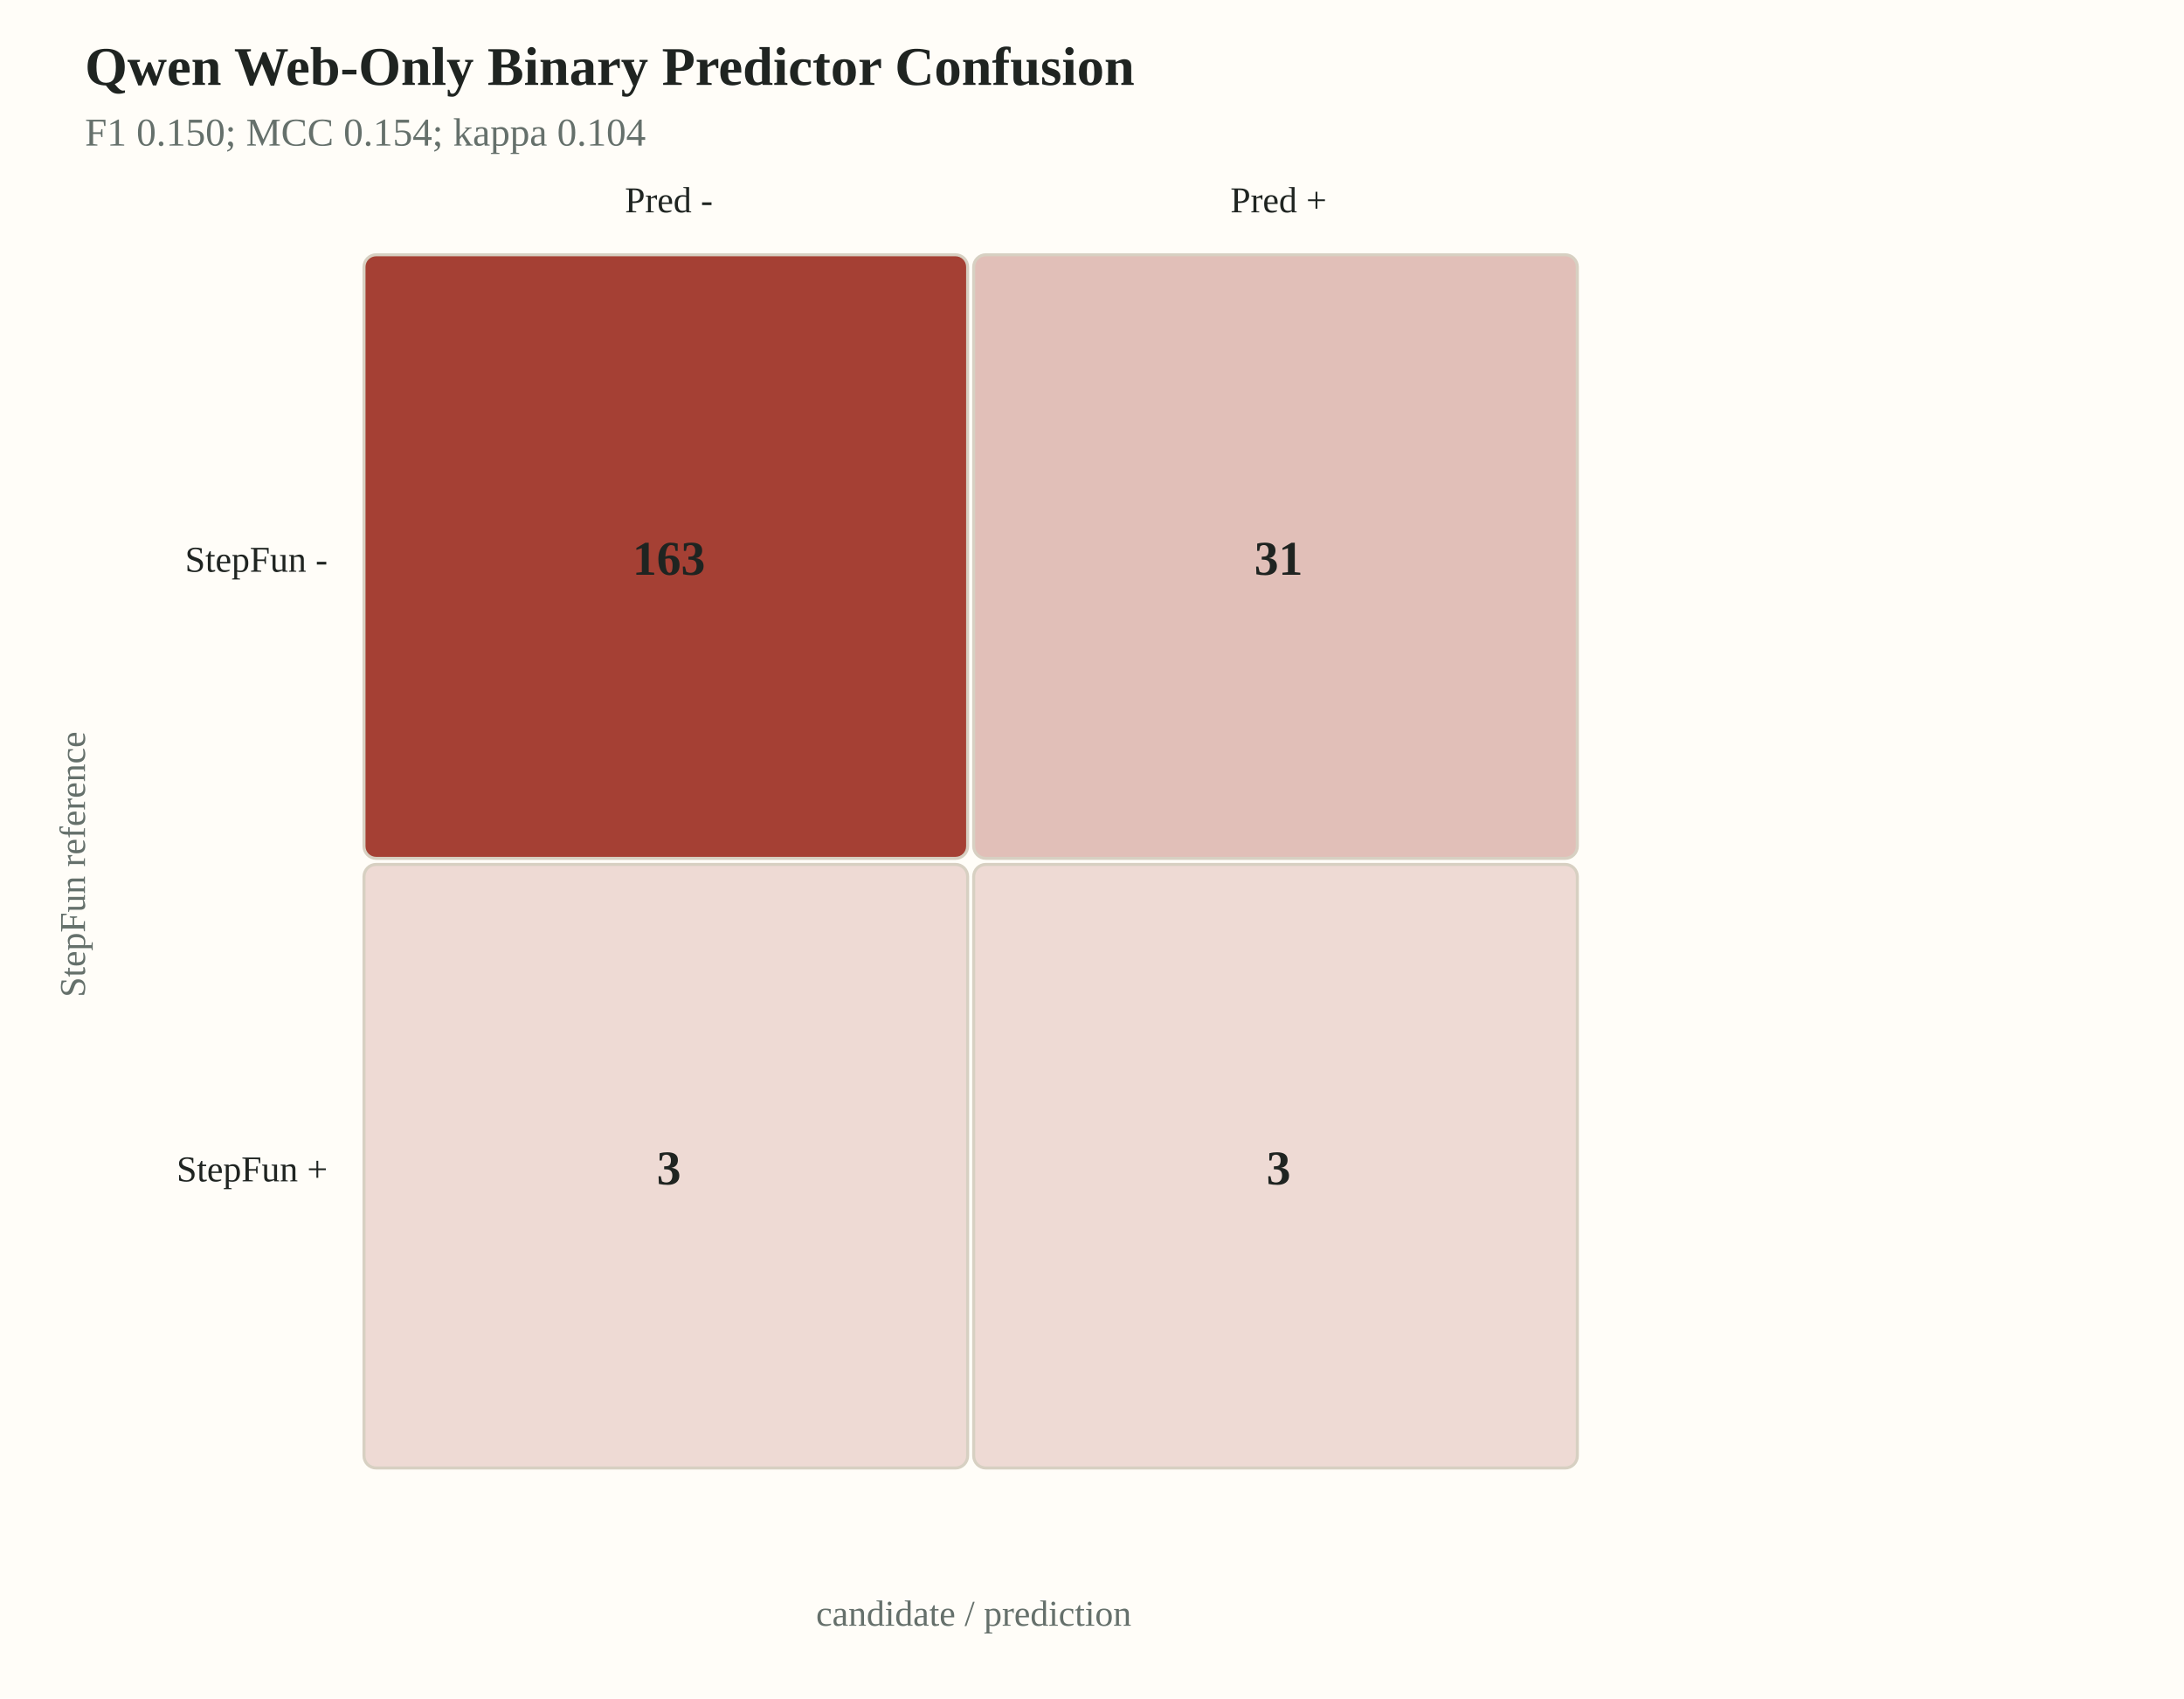
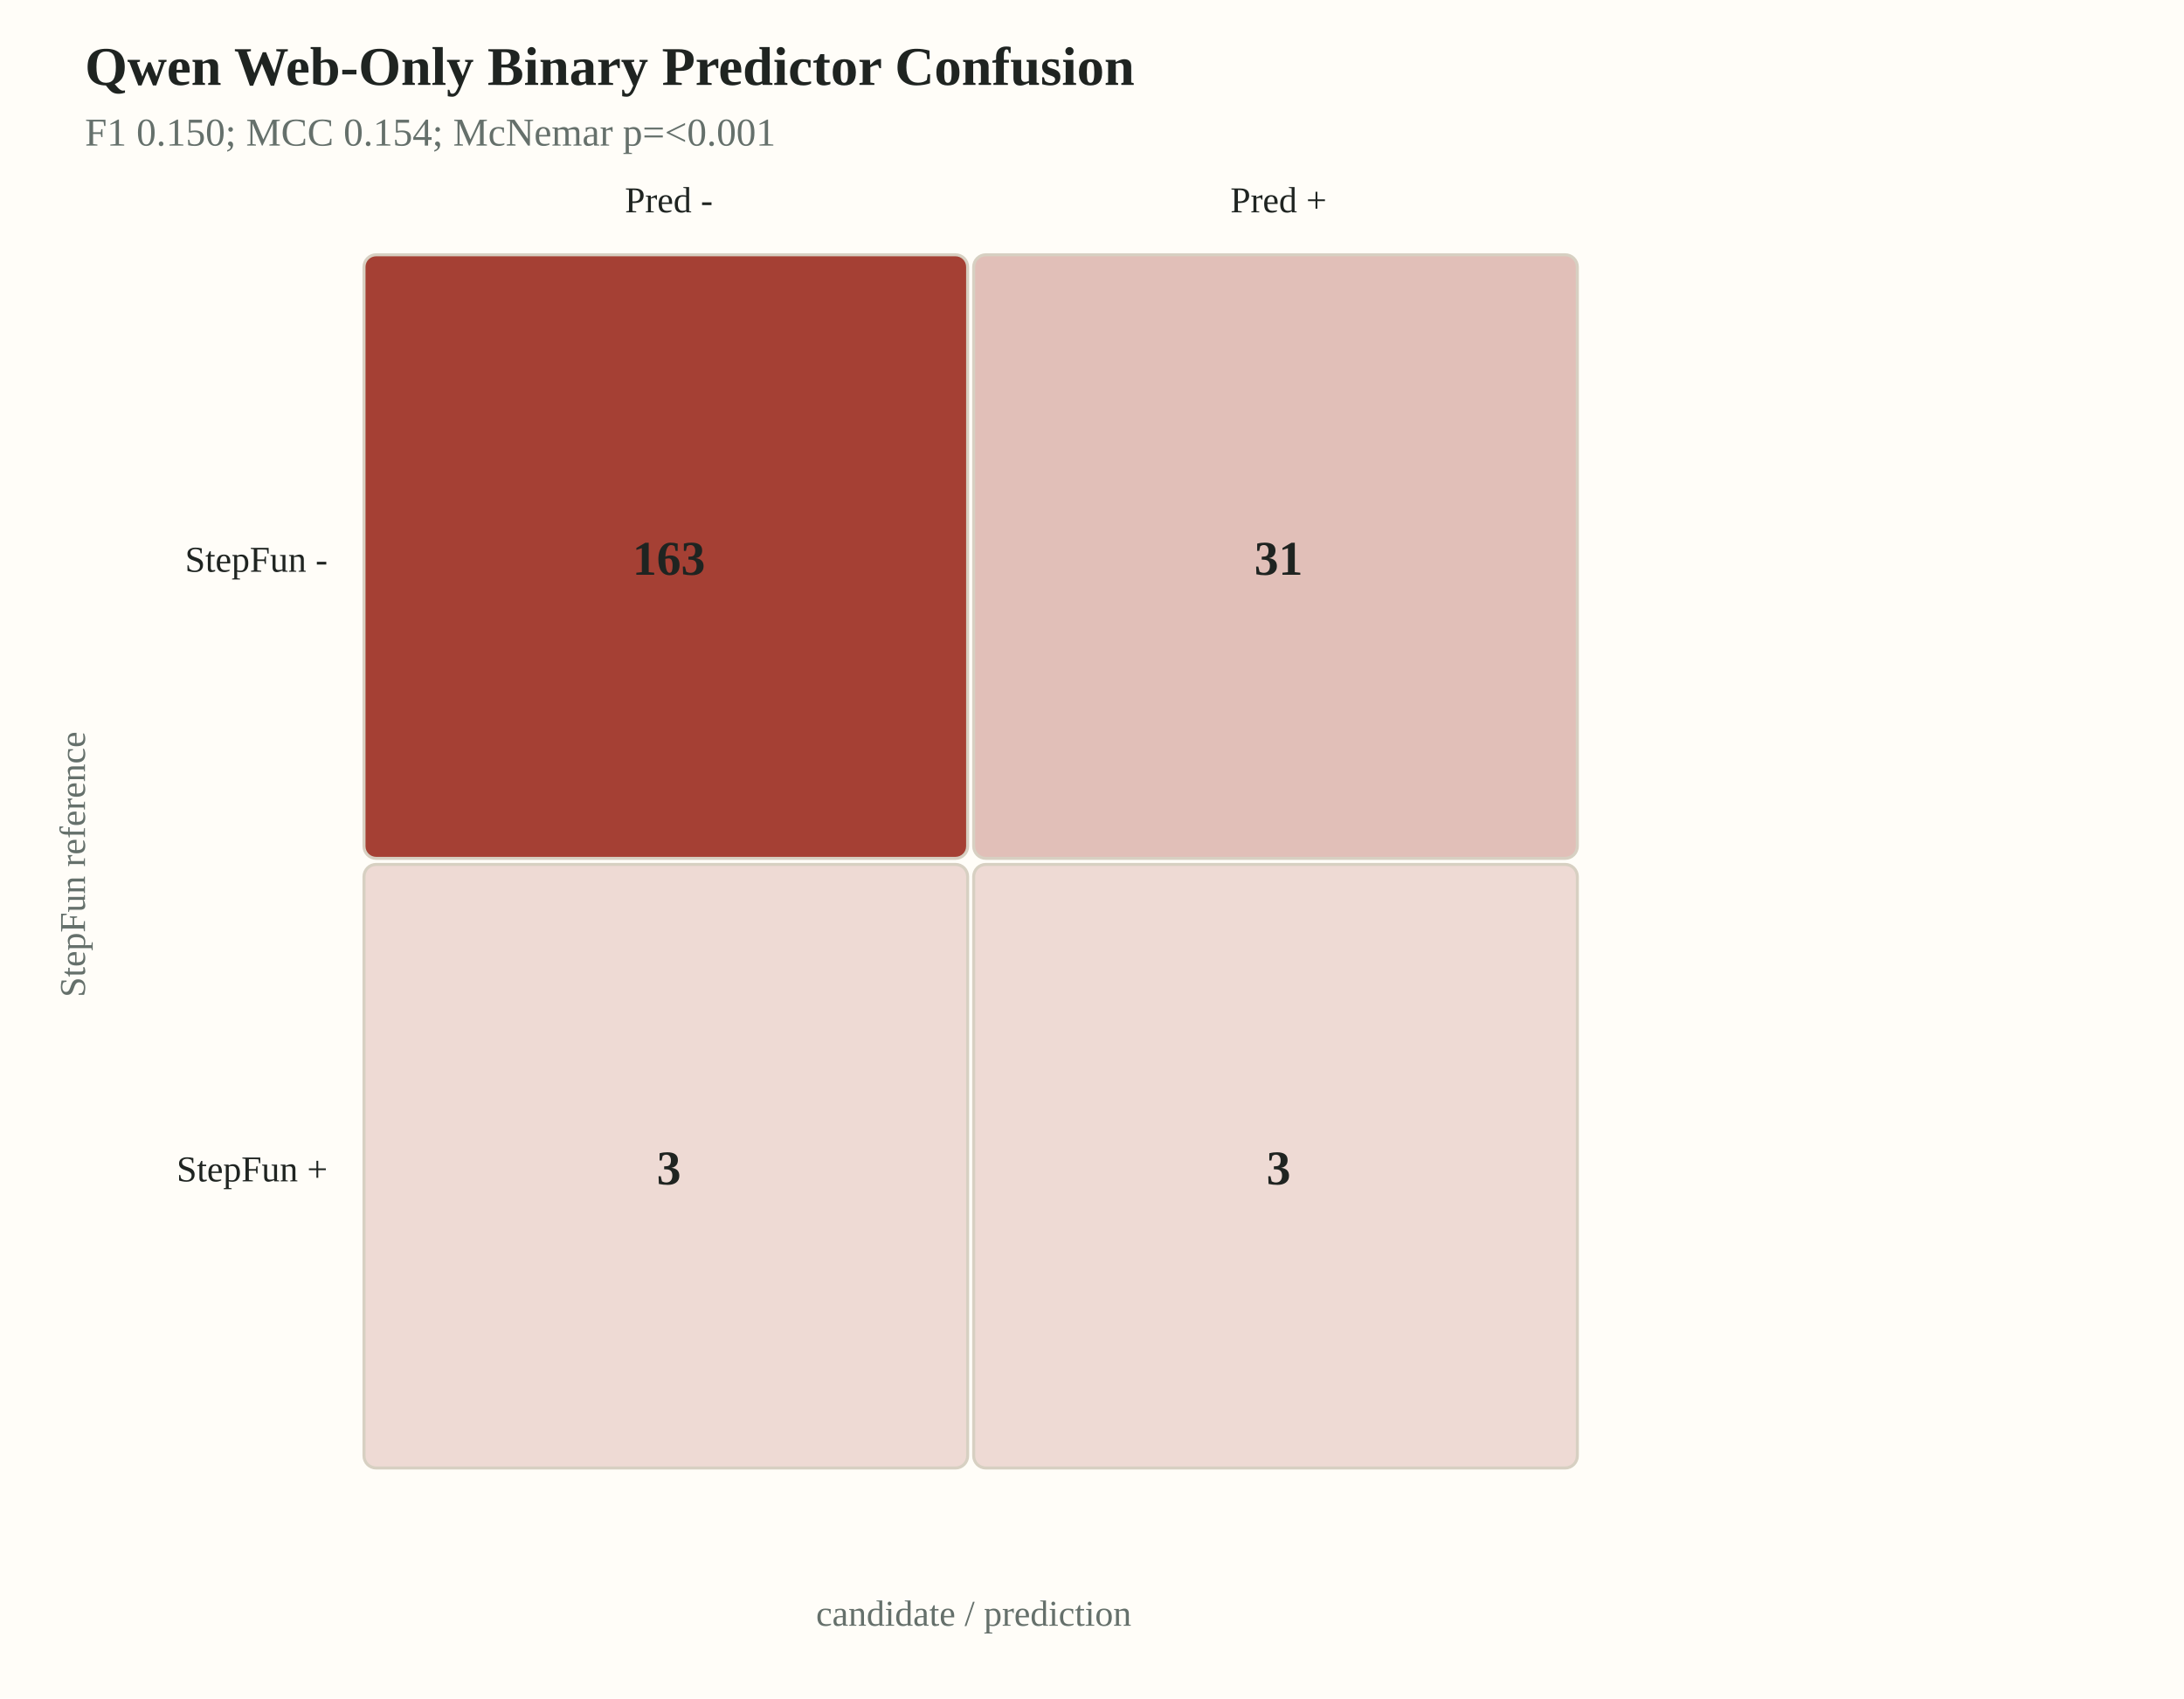
<svg xmlns="http://www.w3.org/2000/svg" width="720" height="560" viewBox="0 0 720 560" role="img">
  <rect width="720" height="560" fill="#fffdf8" />
  <text x="28" y="28" font-size="18" font-weight="700" fill="#1f2421">Qwen Web-Only Binary Predictor Confusion</text>
-   <text x="28" y="48" font-size="13" fill="#65706b">F1 0.150; MCC 0.154; kappa 0.104</text>
+   <text x="28" y="48" font-size="13" fill="#65706b">F1 0.150; MCC 0.154; McNemar p=&lt;0.001</text>
  <text x="220.5" y="70" text-anchor="middle" font-size="12" fill="#1f2421">Pred -</text>
  <text x="421.5" y="70" text-anchor="middle" font-size="12" fill="#1f2421">Pred +</text>
  <text x="108" y="188.5" text-anchor="end" font-size="12" fill="#1f2421">StepFun -</text>
  <text x="108" y="389.5" text-anchor="end" font-size="12" fill="#1f2421">StepFun +</text>
  <rect x="120.0" y="84.0" width="199.0" height="199.0" rx="4" fill="rgb(165,64,52)" stroke="#d7d0c2" />
  <text x="220.5" y="189.5" text-anchor="middle" font-size="16" font-weight="700" fill="#1f2421">163</text>
  <rect x="321.0" y="84.0" width="199.0" height="199.0" rx="4" fill="rgb(225,191,184)" stroke="#d7d0c2" />
  <text x="421.5" y="189.5" text-anchor="middle" font-size="16" font-weight="700" fill="#1f2421">31</text>
  <rect x="120.0" y="285.0" width="199.0" height="199.0" rx="4" fill="rgb(238,218,212)" stroke="#d7d0c2" />
  <text x="220.5" y="390.5" text-anchor="middle" font-size="16" font-weight="700" fill="#1f2421">3</text>
  <rect x="321.0" y="285.0" width="199.0" height="199.0" rx="4" fill="rgb(238,218,212)" stroke="#d7d0c2" />
  <text x="421.5" y="390.5" text-anchor="middle" font-size="16" font-weight="700" fill="#1f2421">3</text>
  <text x="321.0" y="536" text-anchor="middle" font-size="12" fill="#65706b">candidate / prediction</text>
  <text x="28" y="285.0" transform="rotate(-90 28 285.0)" text-anchor="middle" font-size="12" fill="#65706b">StepFun reference</text>
</svg>
